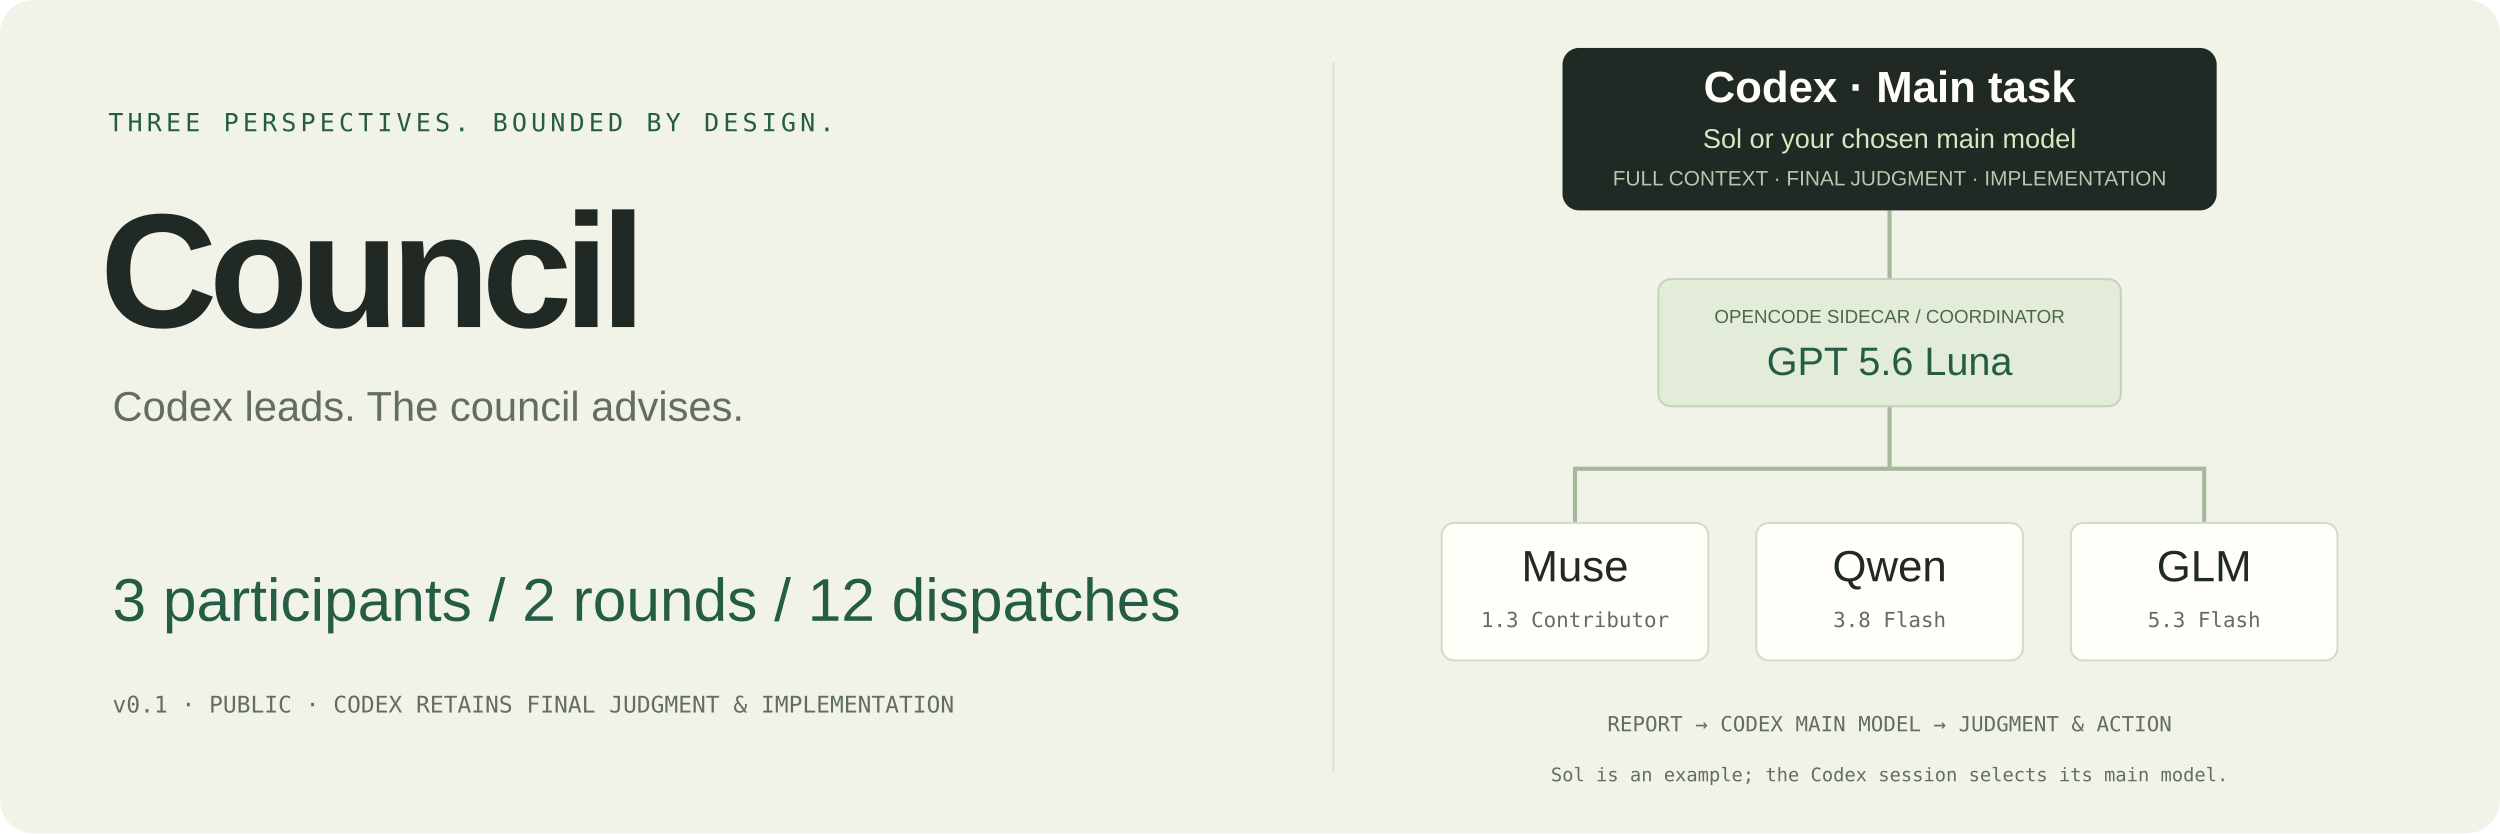
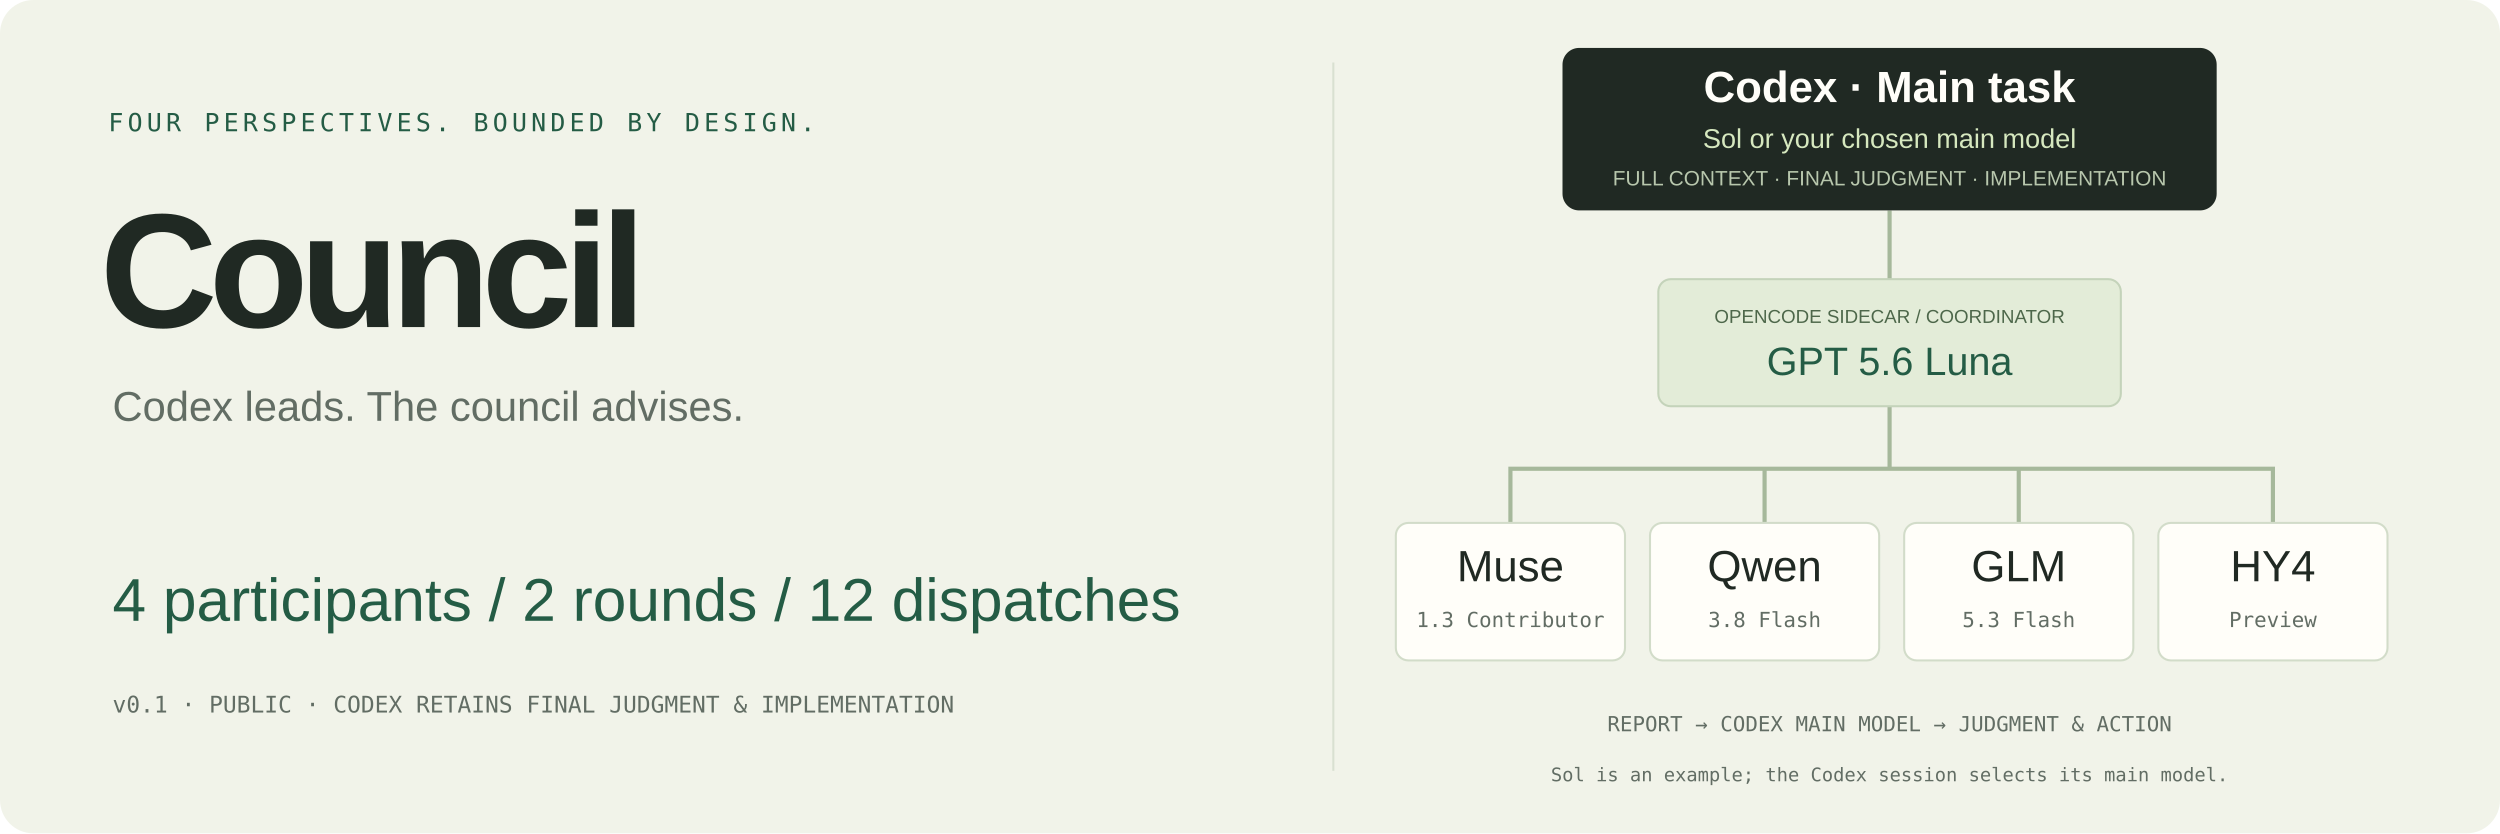
<svg xmlns="http://www.w3.org/2000/svg" width="1200" height="400" viewBox="0 0 1200 400" role="img" aria-labelledby="title desc">
  <rect width="1200" height="400" rx="16" fill="#f1f3e9" />
  <path d="M640 30V370" stroke="#d9e0d1" />
  <g font-family="Arial,Helvetica,sans-serif" fill="#202923">
-     <text x="52" y="63" font-family="monospace" font-size="12" letter-spacing="2" fill="#245c45">THREE PERSPECTIVES. BOUNDED BY DESIGN.</text>
+     <text x="52" y="63" font-family="monospace" font-size="12" letter-spacing="2" fill="#245c45">FOUR PERSPECTIVES. BOUNDED BY DESIGN.</text>
    <text x="48" y="157" font-size="78" font-weight="700" letter-spacing="-4">Council</text>
    <text x="54" y="202" font-size="20" fill="#626d64">Codex leads. The council advises.</text>
-     <text x="54" y="298" font-size="29" fill="#245c45">3 participants   /   2 rounds   /   12 dispatches</text>
+     <text x="54" y="298" font-size="29" fill="#245c45">4 participants   /   2 rounds   /   12 dispatches</text>
    <text x="54" y="342" font-family="monospace" font-size="11" fill="#626d64">v0.1 · PUBLIC · CODEX RETAINS FINAL JUDGMENT &amp; IMPLEMENTATION</text>
  </g>
-   <path d="M907 101V134M907 195V225M756 251V225H1058V251" fill="none" stroke="#a6b89b" stroke-width="2" />
+   <path d="M907 101V134M907 195V225M725 251V225H1091V251M847 225V251M969 225V251" fill="none" stroke="#a6b89b" stroke-width="2" />
  <rect x="750" y="23" width="314" height="78" rx="8" fill="#202923" />
  <g text-anchor="middle" font-family="Arial,Helvetica,sans-serif">
    <text x="907" y="49" fill="#fffef9" font-size="21" font-weight="700">Codex · Main task</text>
    <text x="907" y="71" fill="#d6e8bf" font-size="13">Sol or your chosen main model</text>
    <text x="907" y="89" fill="#b8c7ad" font-size="10">FULL CONTEXT · FINAL JUDGMENT · IMPLEMENTATION</text>
  </g>
  <rect x="796" y="134" width="222" height="61" rx="6" fill="#e3ecd8" stroke="#c4d3ba" />
  <g text-anchor="middle" font-family="Arial,Helvetica,sans-serif">
    <text x="907" y="155" fill="#4d674a" font-size="9">OPENCODE SIDECAR / COORDINATOR</text>
    <text x="907" y="180" fill="#245c45" font-size="19">GPT 5.6 Luna</text>
  </g>
  <g fill="#fffef9" stroke="#d2dcc9">
-     <rect x="692" y="251" width="128" height="66" rx="6" />
-     <rect x="843" y="251" width="128" height="66" rx="6" />
-     <rect x="994" y="251" width="128" height="66" rx="6" />
+     <rect x="670" y="251" width="110" height="66" rx="6" />
+     <rect x="792" y="251" width="110" height="66" rx="6" />
+     <rect x="914" y="251" width="110" height="66" rx="6" />
+     <rect x="1036" y="251" width="110" height="66" rx="6" />
  </g>
  <g text-anchor="middle" font-family="Arial,Helvetica,sans-serif" fill="#202923" font-size="21">
-     <text x="756" y="279">Muse</text>
-     <text x="907" y="279">Qwen</text>
-     <text x="1058" y="279">GLM</text>
+     <text x="725" y="279">Muse</text>
+     <text x="847" y="279">Qwen</text>
+     <text x="969" y="279">GLM</text>
+     <text x="1091" y="279">HY4</text>
  </g>
  <g text-anchor="middle" font-family="monospace" font-size="10" fill="#626d64">
-     <text x="756" y="301">1.3 Contributor</text>
-     <text x="907" y="301">3.8 Flash</text>
-     <text x="1058" y="301">5.3 Flash</text>
+     <text x="725" y="301">1.3 Contributor</text>
+     <text x="847" y="301">3.8 Flash</text>
+     <text x="969" y="301">5.3 Flash</text>
+     <text x="1091" y="301">Preview</text>
    <text x="907" y="351">REPORT → CODEX MAIN MODEL → JUDGMENT &amp; ACTION</text>
    <text x="907" y="375" font-size="9">Sol is an example; the Codex session selects its main model.</text>
  </g>
</svg>
